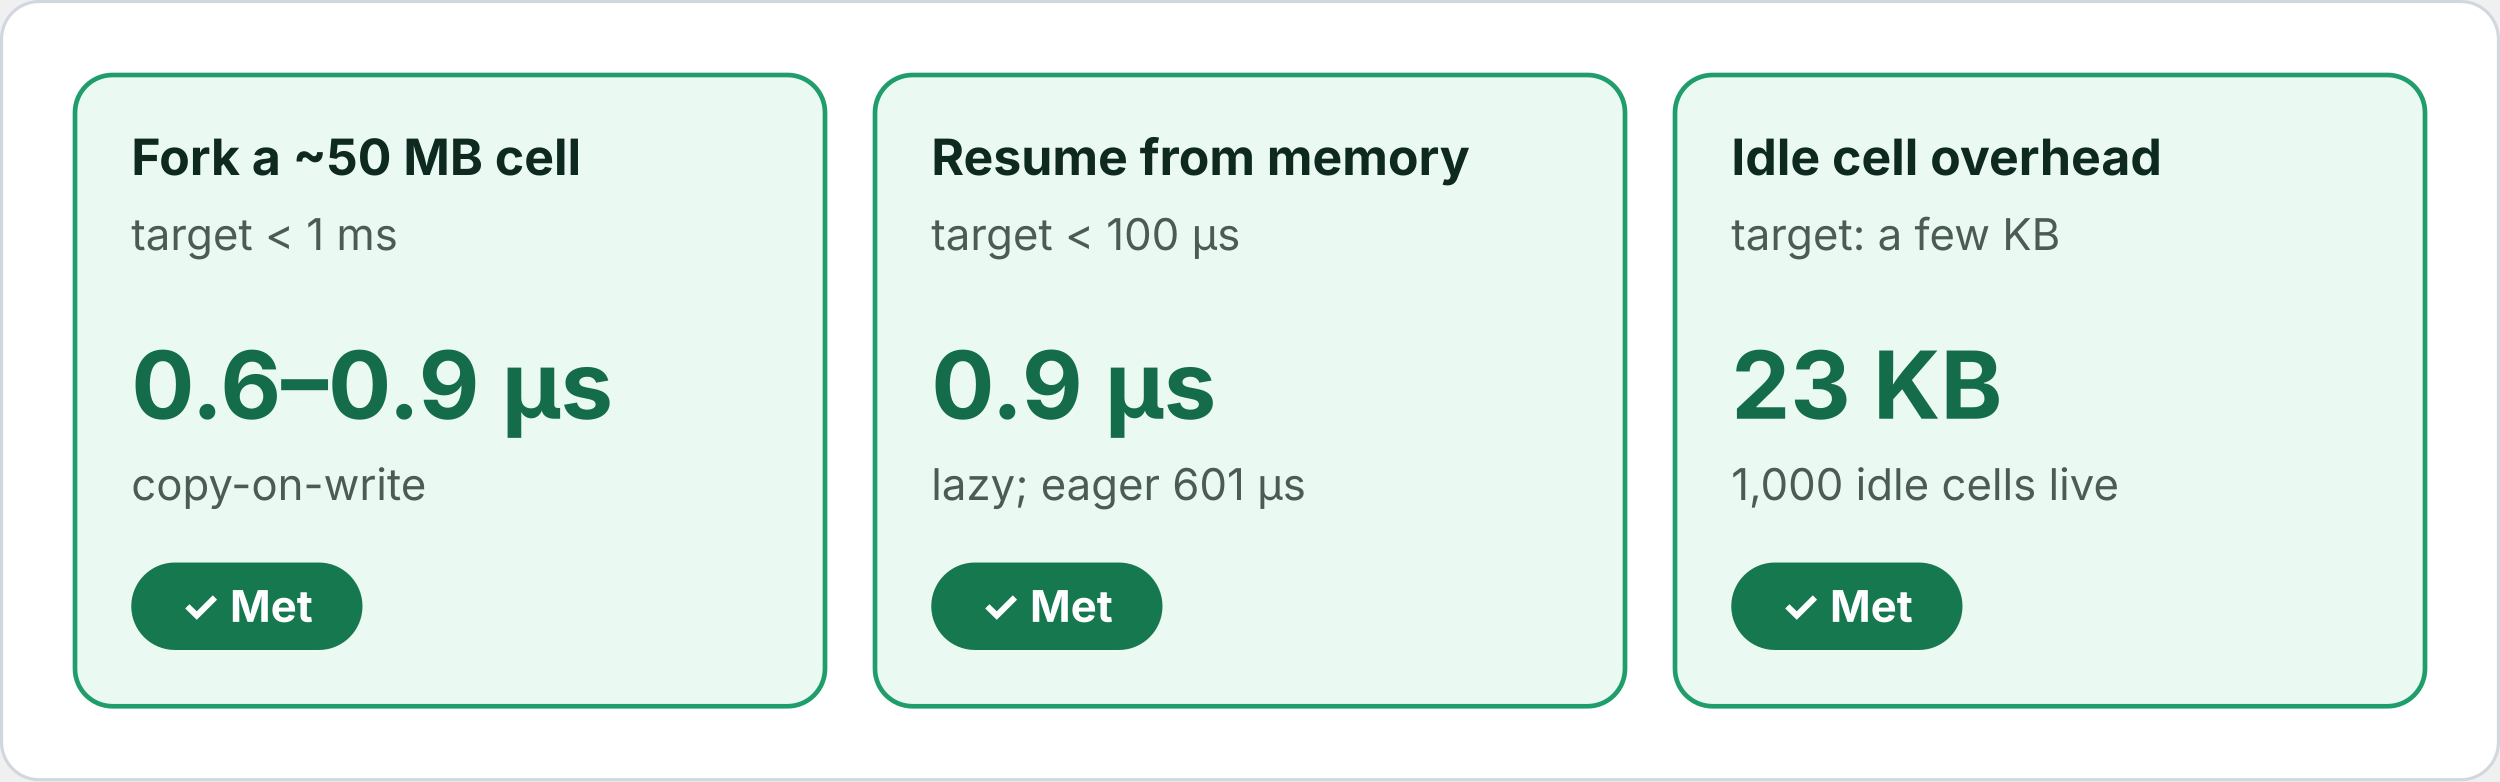
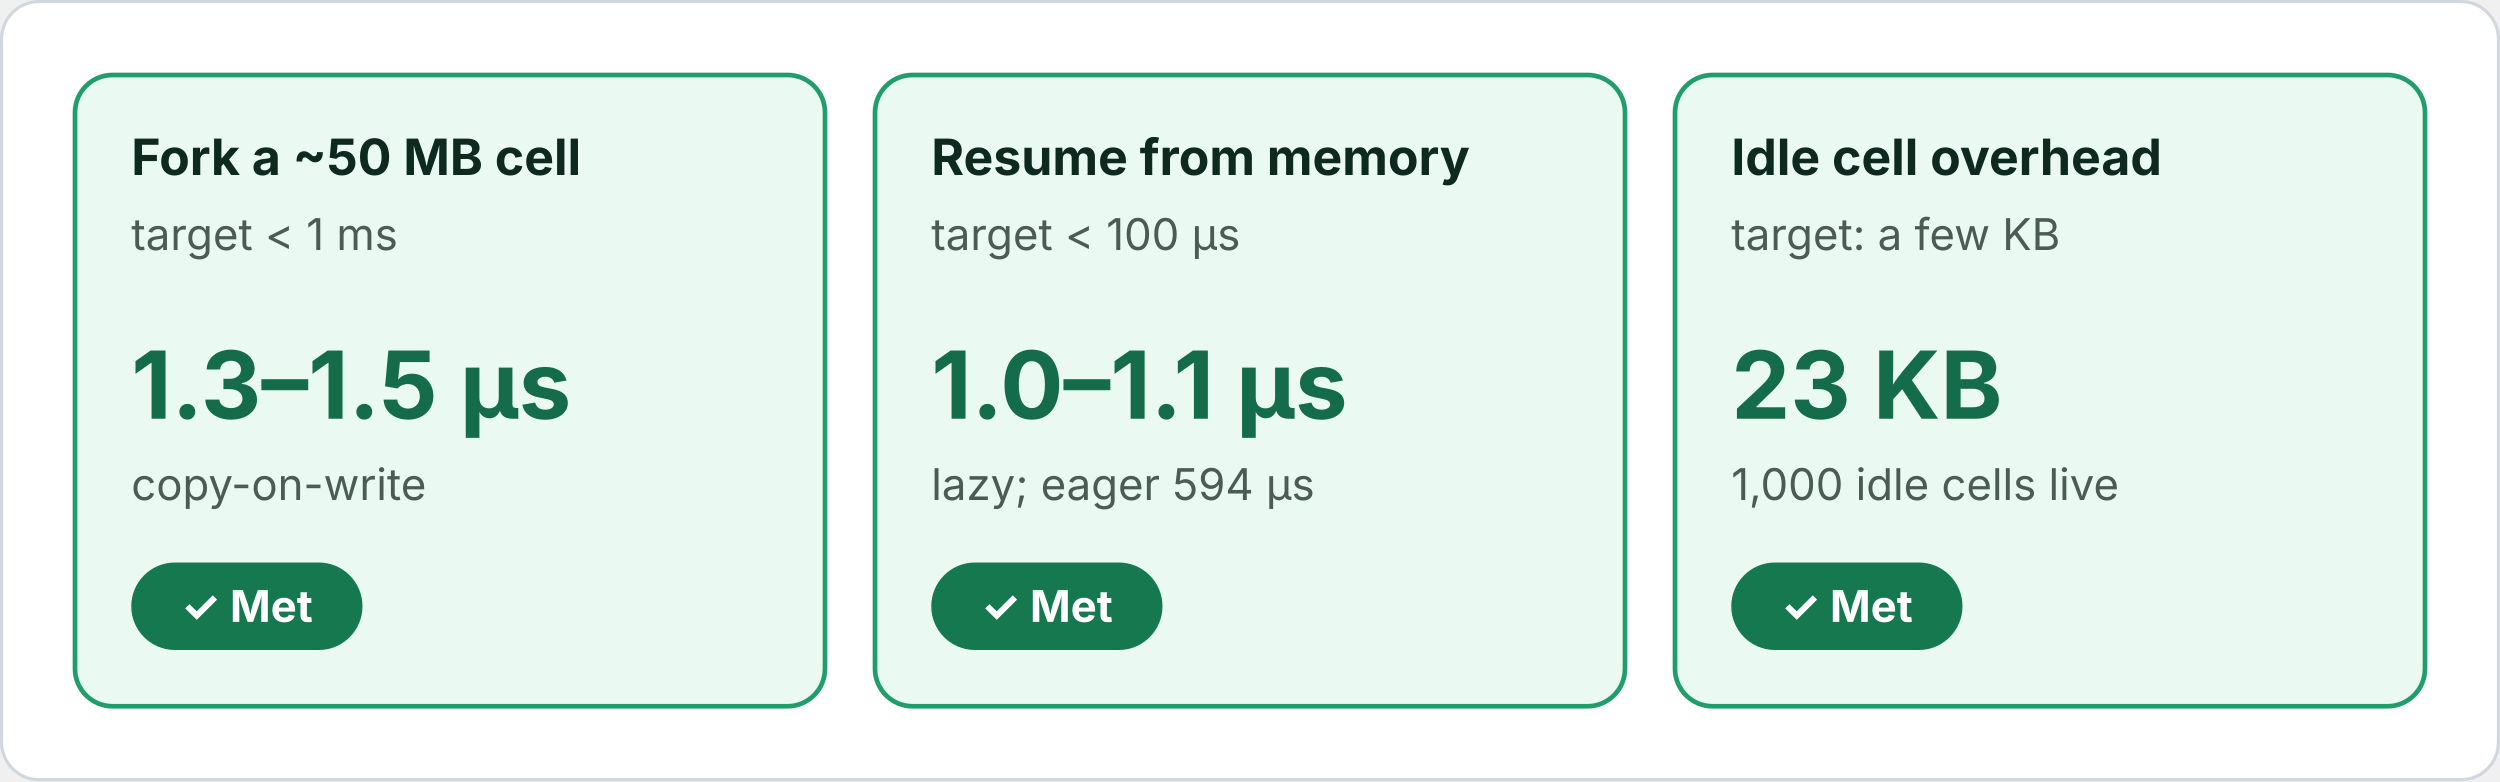
<svg xmlns="http://www.w3.org/2000/svg" viewBox="0 0 800 250" width="800" height="250" role="img" font-family="Inter, -apple-system, Segoe UI, Helvetica, Arial, sans-serif">
  <defs>
    <marker id="a" viewBox="0 0 10 10" refX="9" refY="5" markerWidth="7" markerHeight="7" orient="auto-start-reverse">
      <path d="M0 0L10 5L0 10z" fill="#57706a" />
    </marker>
  </defs>
  <rect class="bg" x="0.5" y="0.5" width="799" height="249" rx="12" fill="#ffffff" stroke="#d0d7de" />
  <rect x="24" y="24" width="240" height="202" rx="12" fill="#eafaf2" stroke="#1f9d6b" stroke-width="1.5" />
  <text x="42" y="56" font-size="16" fill="#0e2a20" font-weight="700">Fork a ~50 MB cell</text>
  <text x="42" y="80" font-size="14" fill="#4b5c55">target &lt; 1 ms</text>
-   <text x="42" y="134" font-size="30" fill="#146c4a" font-weight="700">0.6–0.9 µs</text>
+   <text x="42" y="134" font-size="30" fill="#146c4a" font-weight="700">1.3–1.5 µs</text>
  <text x="42" y="160" font-size="14" fill="#4b5c55">copy-on-write</text>
  <rect x="42" y="180" width="74" height="28" rx="14" fill="#16784f" stroke="#16784f" stroke-width="0" />
  <text x="79" y="199" font-size="14" fill="#ffffff" font-weight="700" text-anchor="middle">✓ Met</text>
  <rect x="280" y="24" width="240" height="202" rx="12" fill="#eafaf2" stroke="#1f9d6b" stroke-width="1.5" />
  <text x="298" y="56" font-size="16" fill="#0e2a20" font-weight="700">Resume from memory</text>
  <text x="298" y="80" font-size="14" fill="#4b5c55">target &lt; 100 µs</text>
-   <text x="298" y="134" font-size="30" fill="#146c4a" font-weight="700">0.9 µs</text>
-   <text x="298" y="160" font-size="14" fill="#4b5c55">lazy; eager 601 µs</text>
+   <text x="298" y="134" font-size="30" fill="#146c4a" font-weight="700">1.0–1.1 µs</text>
+   <text x="298" y="160" font-size="14" fill="#4b5c55">lazy; eager 594 µs</text>
  <rect x="298" y="180" width="74" height="28" rx="14" fill="#16784f" stroke="#16784f" stroke-width="0" />
  <text x="335" y="199" font-size="14" fill="#ffffff" font-weight="700" text-anchor="middle">✓ Met</text>
  <rect x="536" y="24" width="240" height="202" rx="12" fill="#eafaf2" stroke="#1f9d6b" stroke-width="1.5" />
  <text x="554" y="56" font-size="16" fill="#0e2a20" font-weight="700">Idle cell overhead</text>
  <text x="554" y="80" font-size="14" fill="#4b5c55">target: a few KB</text>
  <text x="554" y="134" font-size="30" fill="#146c4a" font-weight="700">23 KB</text>
  <text x="554" y="160" font-size="14" fill="#4b5c55">1,000 idle cells live</text>
  <rect x="554" y="180" width="74" height="28" rx="14" fill="#16784f" stroke="#16784f" stroke-width="0" />
  <text x="591" y="199" font-size="14" fill="#ffffff" font-weight="700" text-anchor="middle">✓ Met</text>
</svg>
